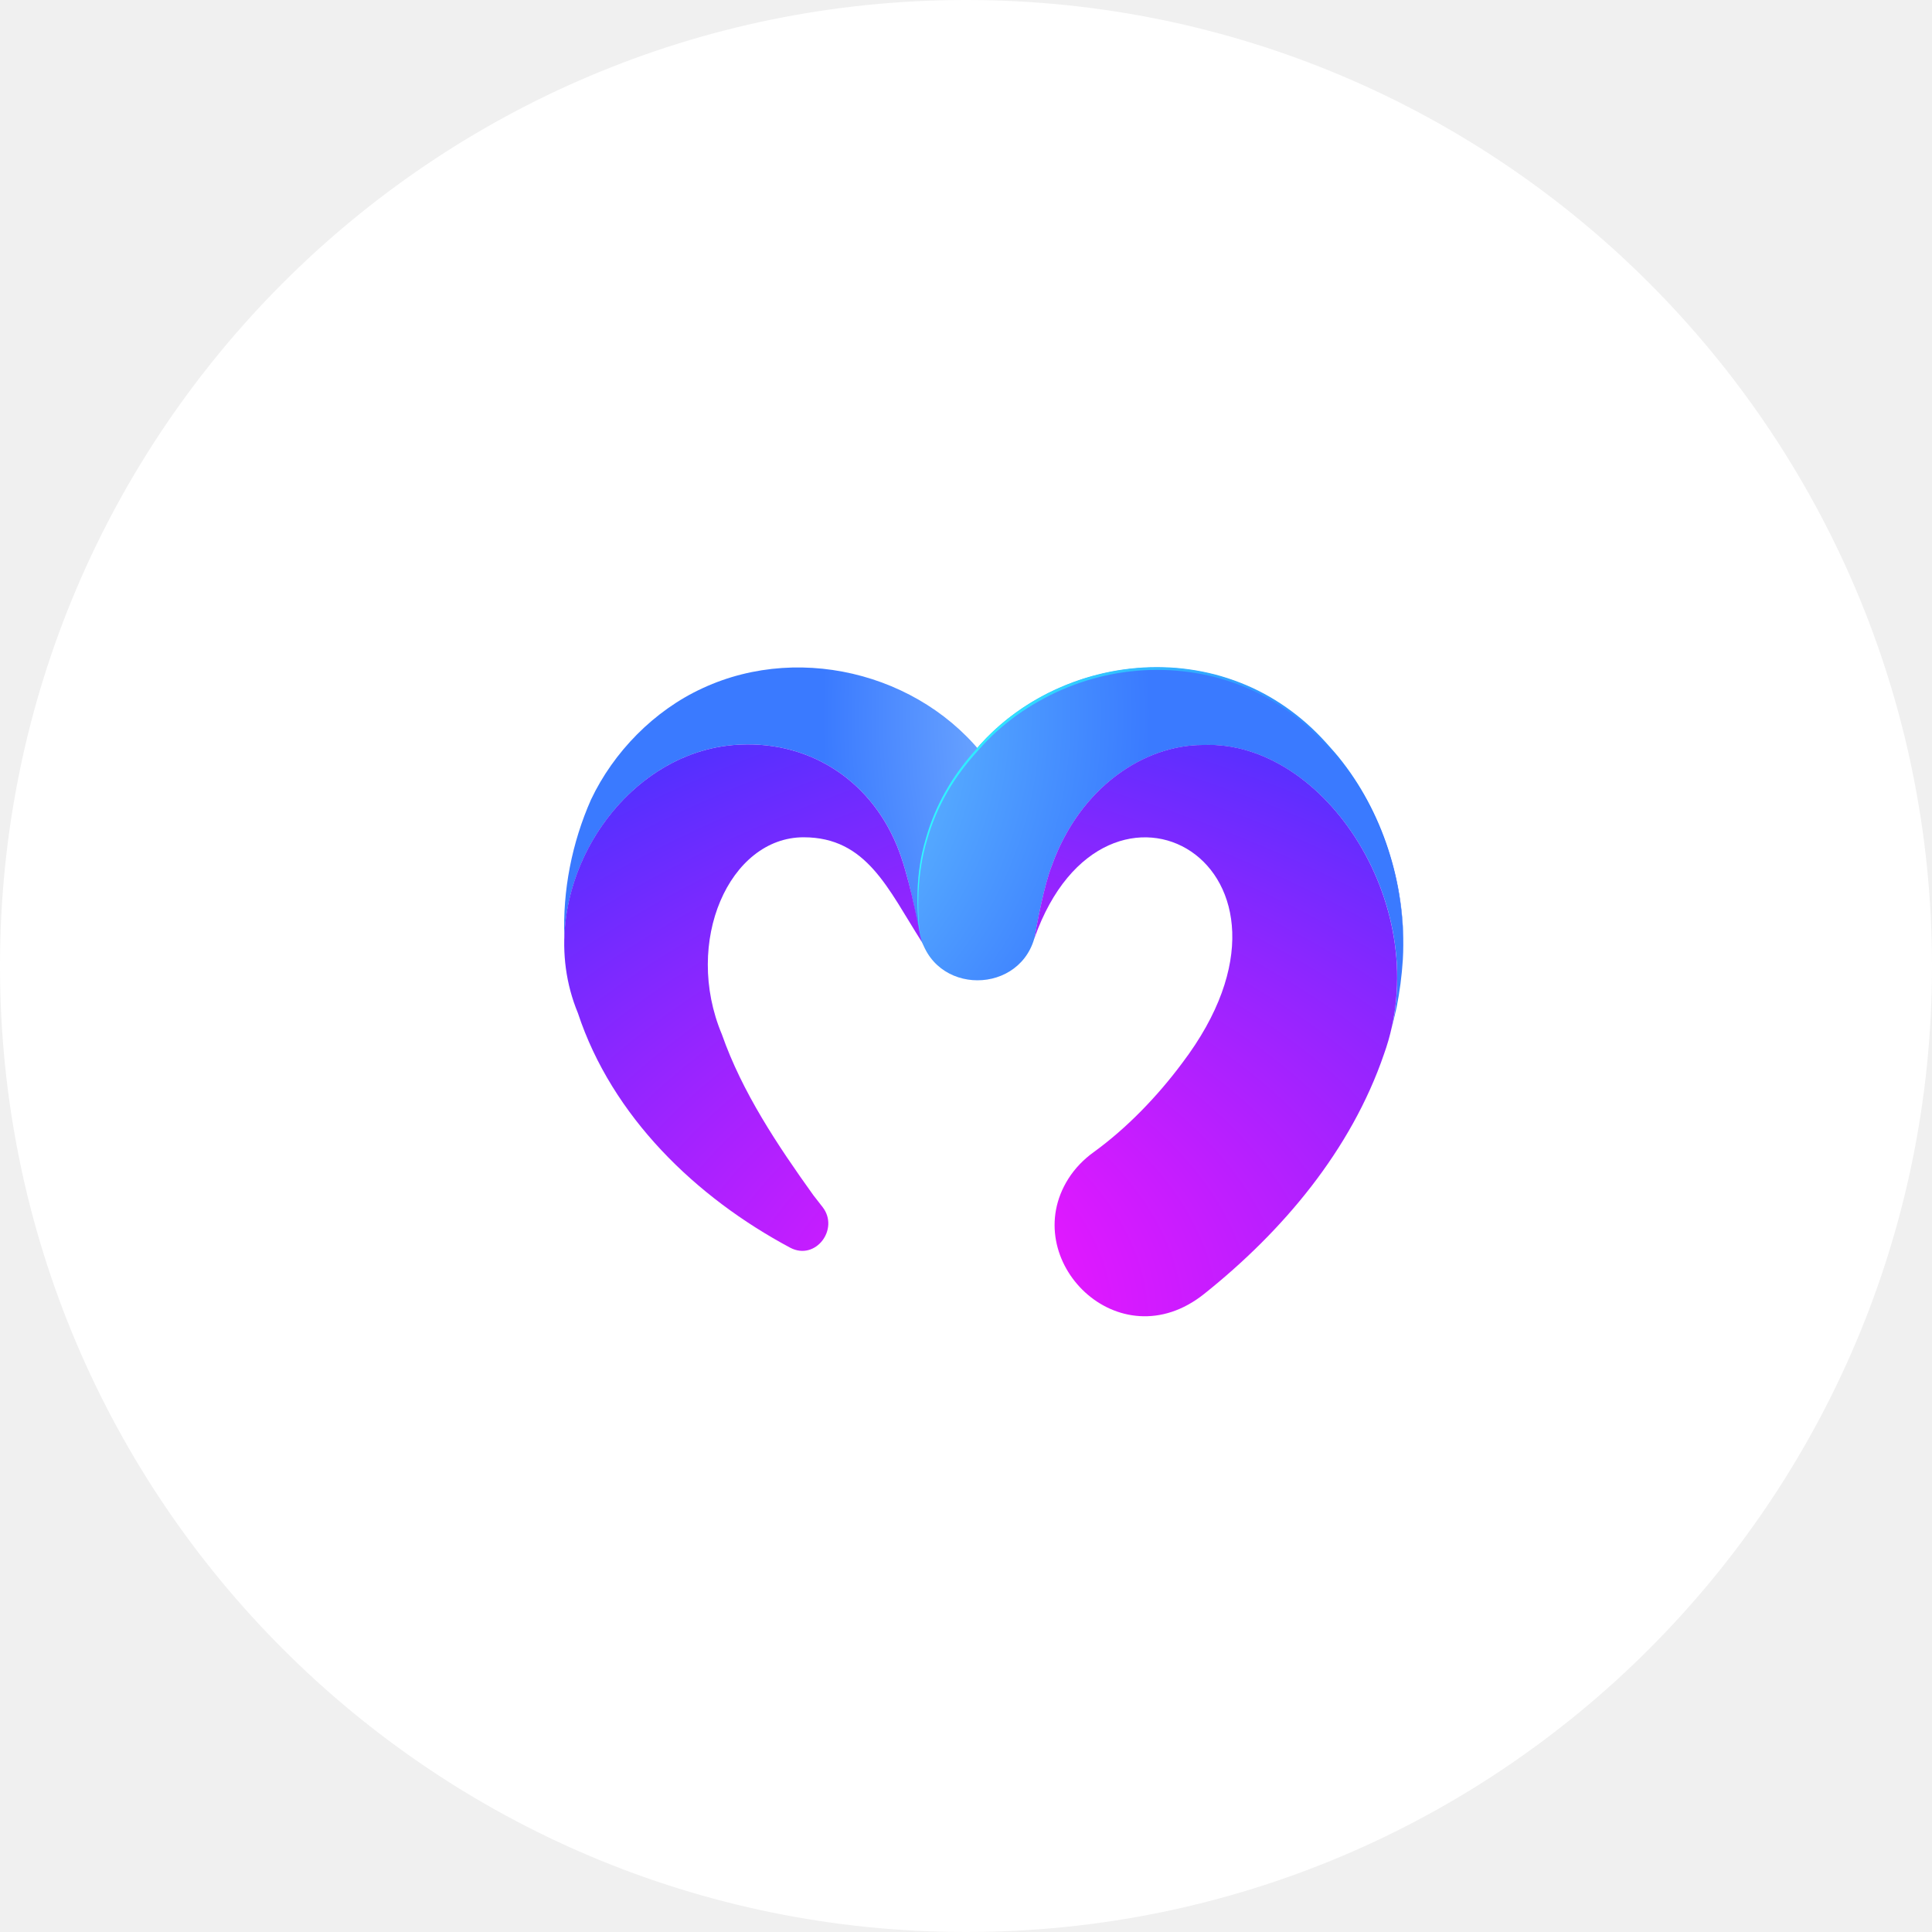
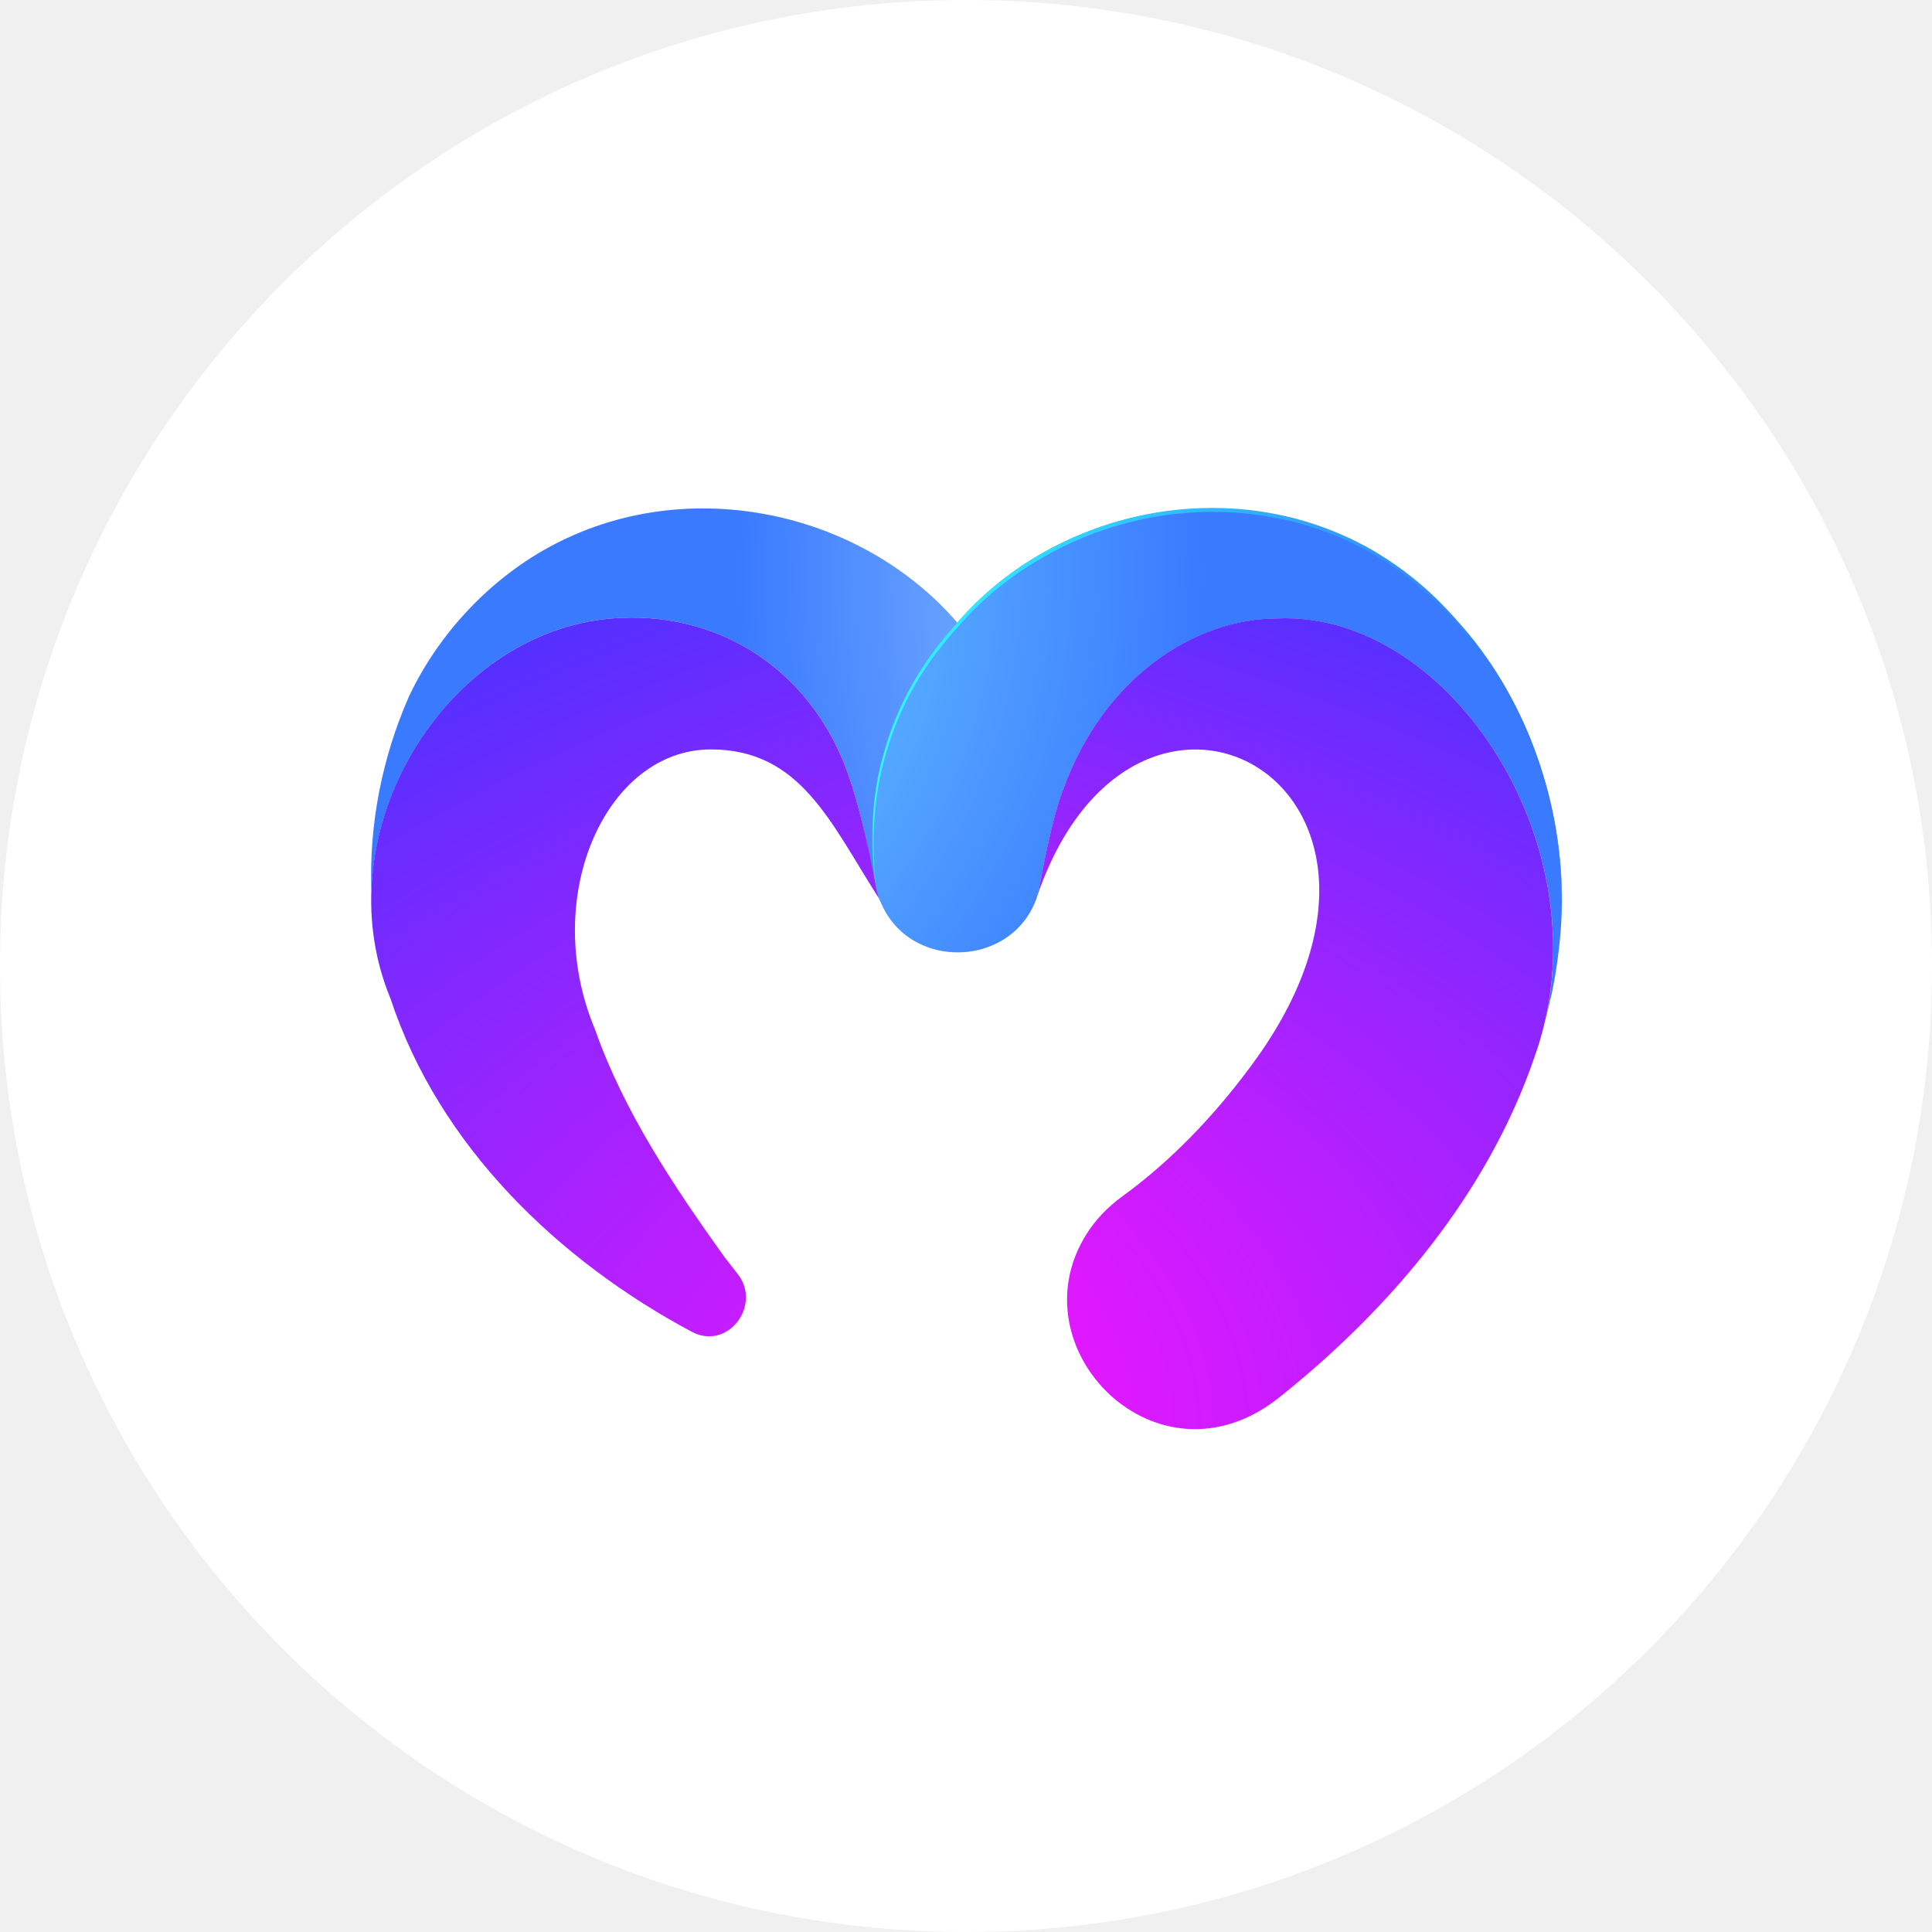
<svg xmlns="http://www.w3.org/2000/svg" viewBox="0 0 100 100">
  <defs>
    <clipPath id="c">
      <circle cx="50" cy="50" r="50" />
    </clipPath>
  </defs>
  <g clip-path="url(#c)">
    <rect width="100" height="100" fill="#fff" />
-     <g transform="translate(29.2,34) scale(1.05)">
+     <g transform="translate(19.2067,25.5392) scale(1.49)">
      <path d="M21.146 5.506C18.079 0.963 11.811 -0.763 6.839 1.537C4.43 2.639 2.433 4.695 1.324 7.036C0.386 9.157 -0.083 11.521 0.013 13.848C0.153 9.16 3.777 4.714 8.373 4.343C11.908 4.058 15.026 5.947 16.413 9.327C17.073 10.936 17.507 13.662 17.539 13.845C17.534 13.838 17.529 13.829 17.525 13.821C17.573 13.929 17.62 14.03 17.667 14.116C18.948 16.687 22.868 15.763 23.08 12.849C23.272 10.276 22.622 7.669 21.147 5.506H21.146Z" fill="url(#g0)" />
      <path d="M37.648 4.375C36.607 3.186 35.322 2.192 33.889 1.537C29.223 -0.621 23.415 0.767 20.184 4.7C19.075 5.942 18.233 7.427 17.785 9.101C17.396 10.45 17.345 11.859 17.467 13.236C17.817 16.654 22.324 16.791 23.171 13.899C23.176 13.888 23.182 13.875 23.187 13.863C23.297 13.199 23.679 11.191 24.048 10.276C24.199 9.905 24.048 10.274 24.048 10.274C25.441 6.408 28.611 4.347 31.474 4.347C37.158 4.083 42.307 11.466 40.802 18.258C40.814 18.249 41.024 17.325 41.035 17.284C41.188 16.514 41.293 15.725 41.344 14.918C41.546 11.162 40.233 7.171 37.651 4.379L37.648 4.375Z" fill="url(#g1)" />
      <path d="M8.373 4.343C2.557 4.813 -1.706 11.803 0.678 17.557C2.363 22.661 6.493 26.644 11.152 29.129C12.397 29.778 13.574 28.205 12.745 27.128L12.284 26.536C10.519 24.073 8.775 21.461 7.777 18.612C5.858 14.042 8.145 8.893 11.805 8.893C14.925 8.893 15.964 11.446 17.634 14.055C17.629 14.028 17.582 13.877 17.557 13.744C17.41 12.973 16.974 10.7 16.411 9.327C15.024 5.945 11.906 4.058 8.371 4.343L8.373 4.343Z" fill="url(#g2)" />
      <path d="M31.472 4.343C28.609 4.343 25.441 6.404 24.047 10.271C24.047 10.271 24.197 9.901 24.047 10.273C23.675 11.188 23.295 13.195 23.185 13.859C26.682 3.997 37.851 10.292 30.462 20.029C29.25 21.658 27.737 23.232 26.097 24.419C25.606 24.774 25.179 25.214 24.854 25.727C22.34 29.707 27.33 34.775 31.553 31.4C35.427 28.309 38.791 24.319 40.414 19.582C42.978 12.465 37.529 4.061 31.472 4.343Z" fill="url(#g3)" />
      <path d="M41.349 14.902C41.428 13.177 41.197 11.441 40.684 9.797C40.172 8.152 39.377 6.595 38.317 5.242C38.053 4.903 37.764 4.585 37.474 4.268C37.183 3.95 36.878 3.651 36.555 3.367C35.909 2.802 35.202 2.309 34.447 1.909C33.692 1.508 32.886 1.205 32.059 0.99C31.23 0.785 30.38 0.665 29.528 0.645C27.821 0.601 26.106 0.938 24.542 1.618C24.149 1.785 23.768 1.979 23.399 2.188C23.026 2.395 22.669 2.628 22.319 2.872C21.628 3.373 20.988 3.941 20.428 4.591C19.848 5.228 19.326 5.904 18.899 6.649C18.47 7.39 18.131 8.183 17.896 9.006C17.645 9.828 17.516 10.68 17.471 11.538C17.45 11.966 17.45 12.399 17.471 12.829C17.482 13.045 17.493 13.26 17.521 13.473C17.552 13.685 17.577 13.902 17.661 14.103C17.575 13.904 17.545 13.689 17.511 13.475C17.478 13.262 17.464 13.046 17.45 12.831C17.421 12.401 17.412 11.968 17.426 11.538C17.453 10.675 17.577 9.813 17.825 8.986C18.056 8.154 18.392 7.352 18.819 6.602C19.242 5.848 19.766 5.158 20.343 4.515C21.465 3.2 22.905 2.17 24.49 1.487C26.069 0.802 27.803 0.462 29.531 0.509C30.394 0.529 31.255 0.654 32.091 0.868C32.926 1.09 33.738 1.403 34.499 1.812C35.26 2.221 35.97 2.723 36.618 3.295C36.941 3.582 37.248 3.887 37.538 4.207C37.827 4.528 38.116 4.849 38.378 5.194C39.435 6.562 40.221 8.132 40.719 9.785C41.222 11.437 41.441 13.176 41.349 14.9V14.902Z" fill="url(#g4)" />
    </g>
    <defs>
      <radialGradient id="g0" cx="0" cy="0" r="1" gradientUnits="userSpaceOnUse" gradientTransform="translate(36.8082 2.96179) scale(24.082 28.5153)">
        <stop stop-color="#C7F6FF" />
        <stop offset="1" stop-color="#3A7AFF" />
      </radialGradient>
      <radialGradient id="g1" cx="0" cy="0" r="1" gradientUnits="userSpaceOnUse" gradientTransform="translate(5.20498 2.8027) scale(23.7236 24.7852)">
        <stop stop-color="#79E9FF" />
        <stop offset="1" stop-color="#3A7AFF" />
      </radialGradient>
      <radialGradient id="g2" cx="0" cy="0" r="1" gradientUnits="userSpaceOnUse" gradientTransform="translate(50.1805 36.4697) scale(78.4869 42.8733)">
        <stop stop-color="#FF11FF" />
        <stop offset="0.36" stop-color="#EE16FF" />
        <stop offset="1" stop-color="#4033FF" />
      </radialGradient>
      <radialGradient id="g3" cx="0" cy="0" r="1" gradientUnits="userSpaceOnUse" gradientTransform="translate(-6.46324 32.5197) scale(76.8259 37.7179)">
        <stop stop-color="#FF11FF" />
        <stop offset="0.36" stop-color="#EE16FF" />
        <stop offset="1" stop-color="#4033FF" />
      </radialGradient>
      <linearGradient id="g4" x1="17.336" y1="7.704" x2="41.448" y2="7.704" gradientUnits="userSpaceOnUse">
        <stop stop-color="#2FFCFF" />
        <stop offset="1" stop-color="#336FFF" />
      </linearGradient>
    </defs>
  </g>
</svg>
